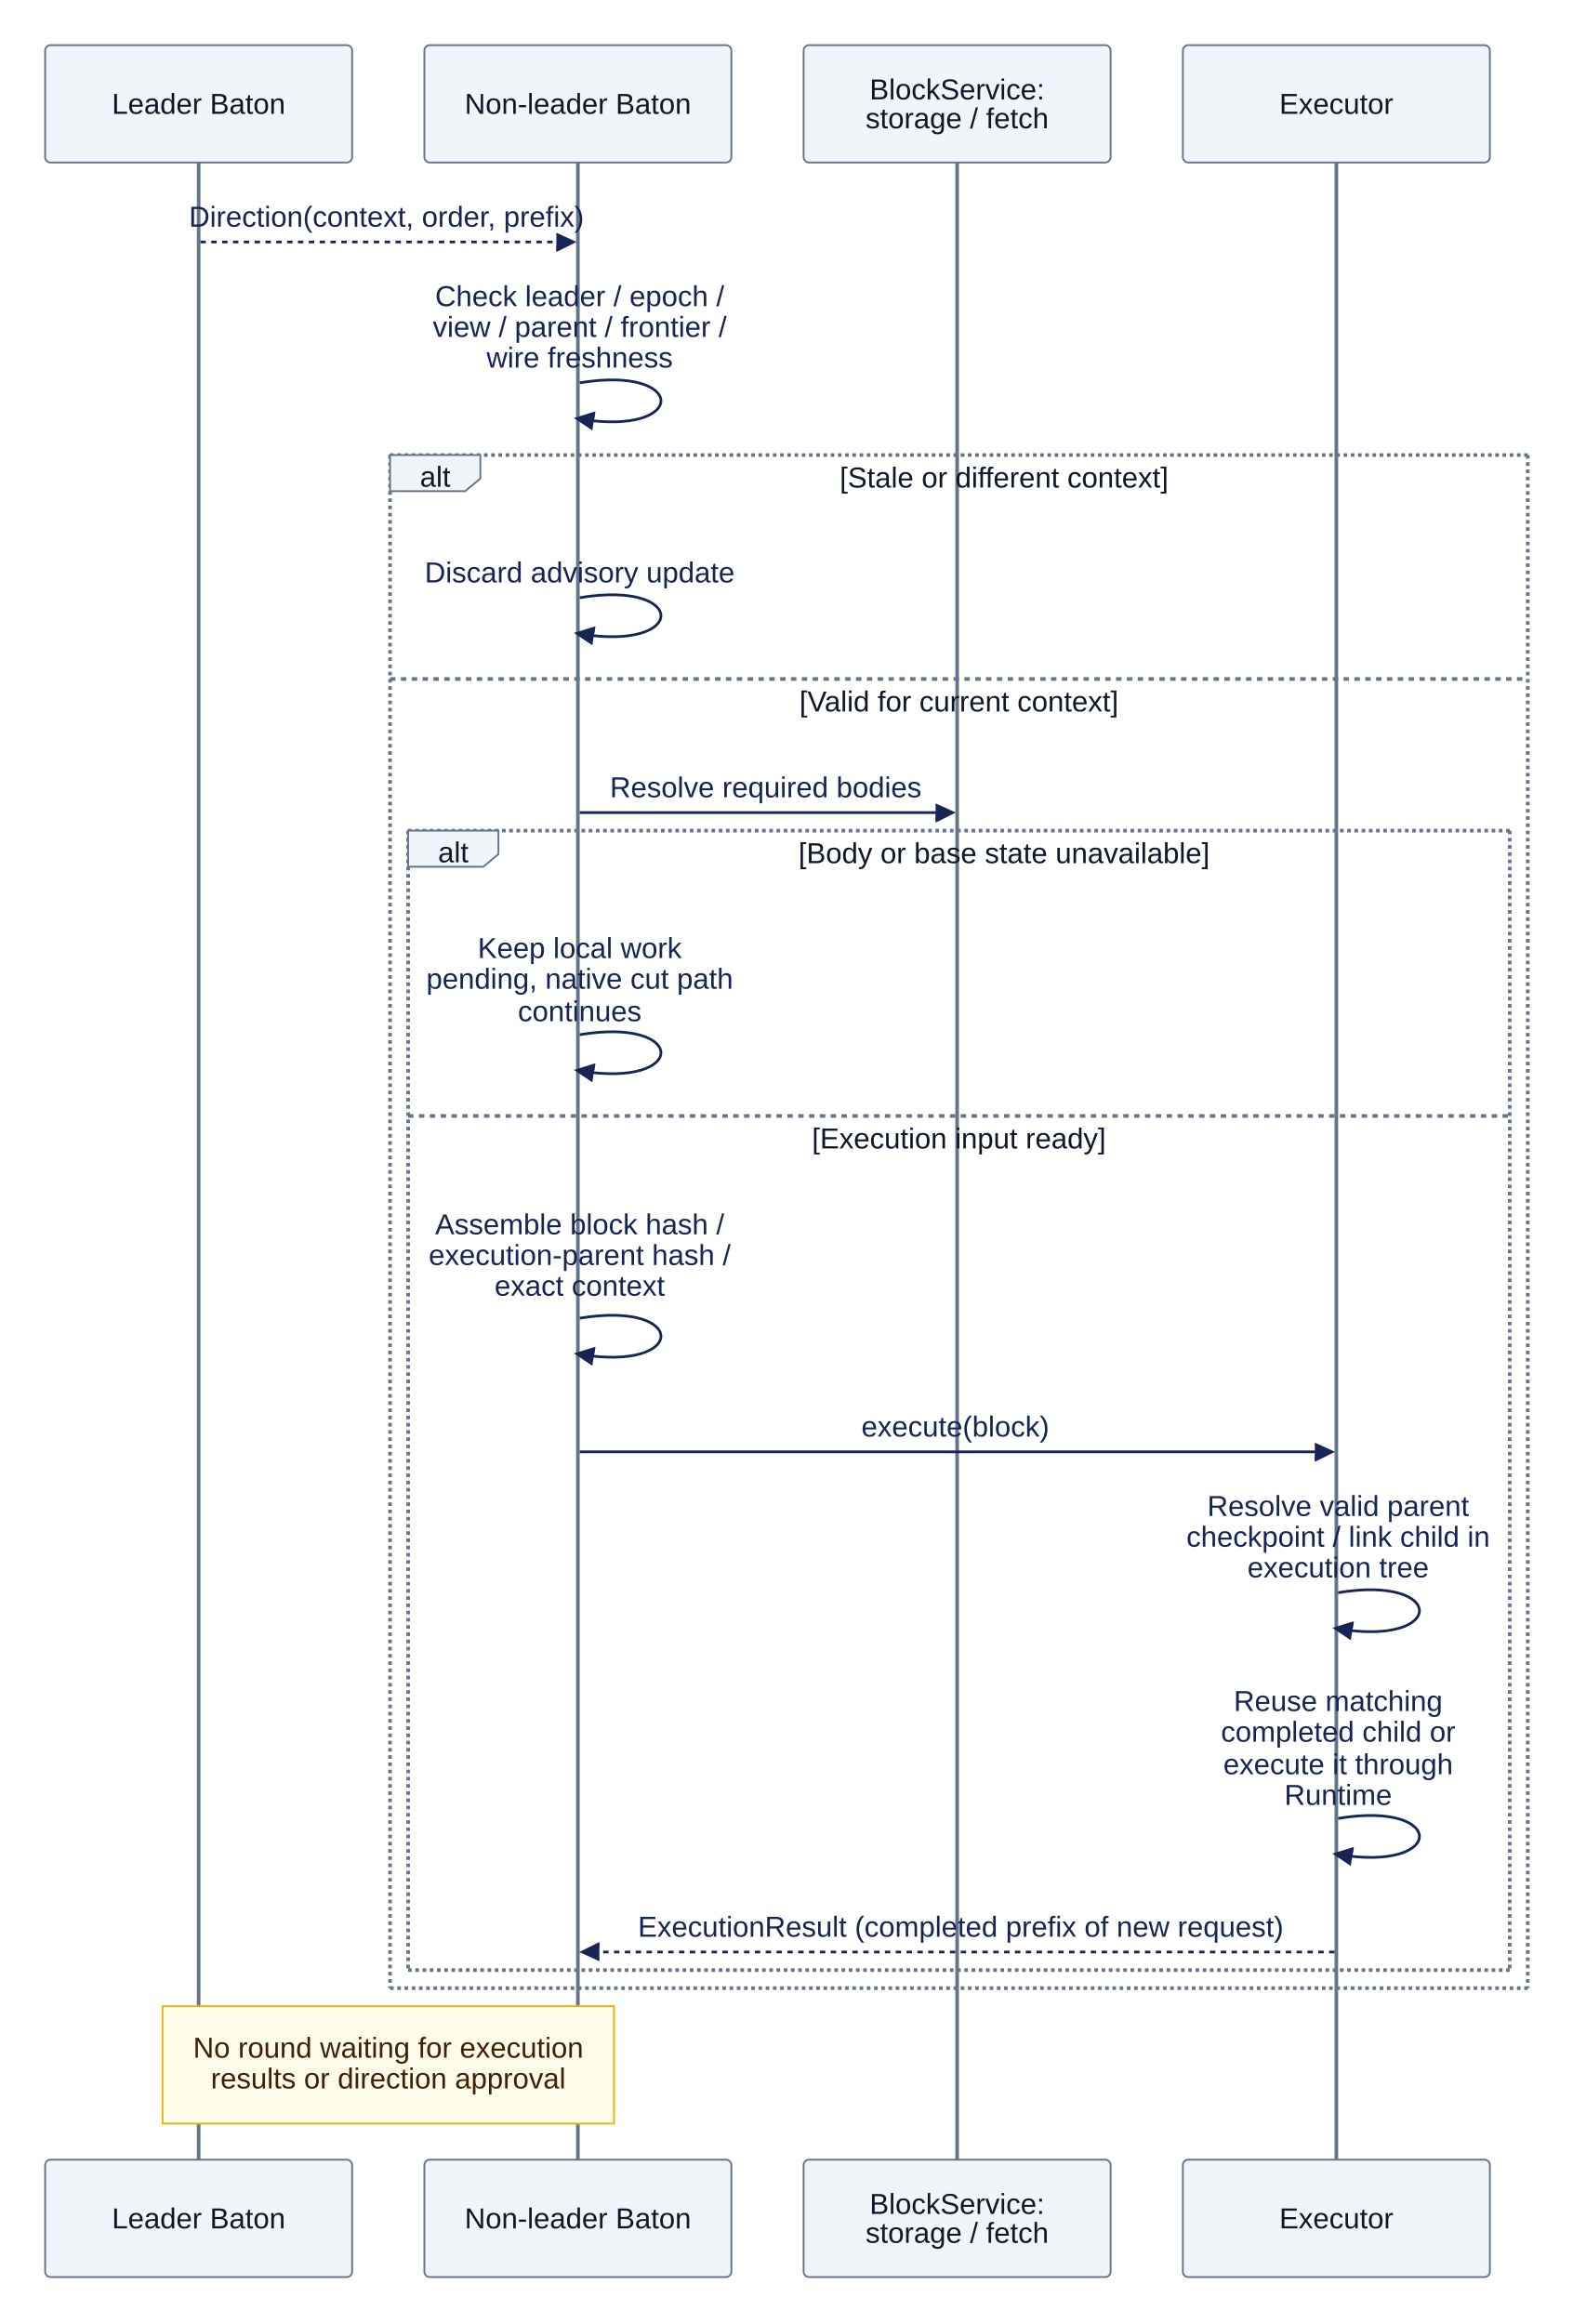
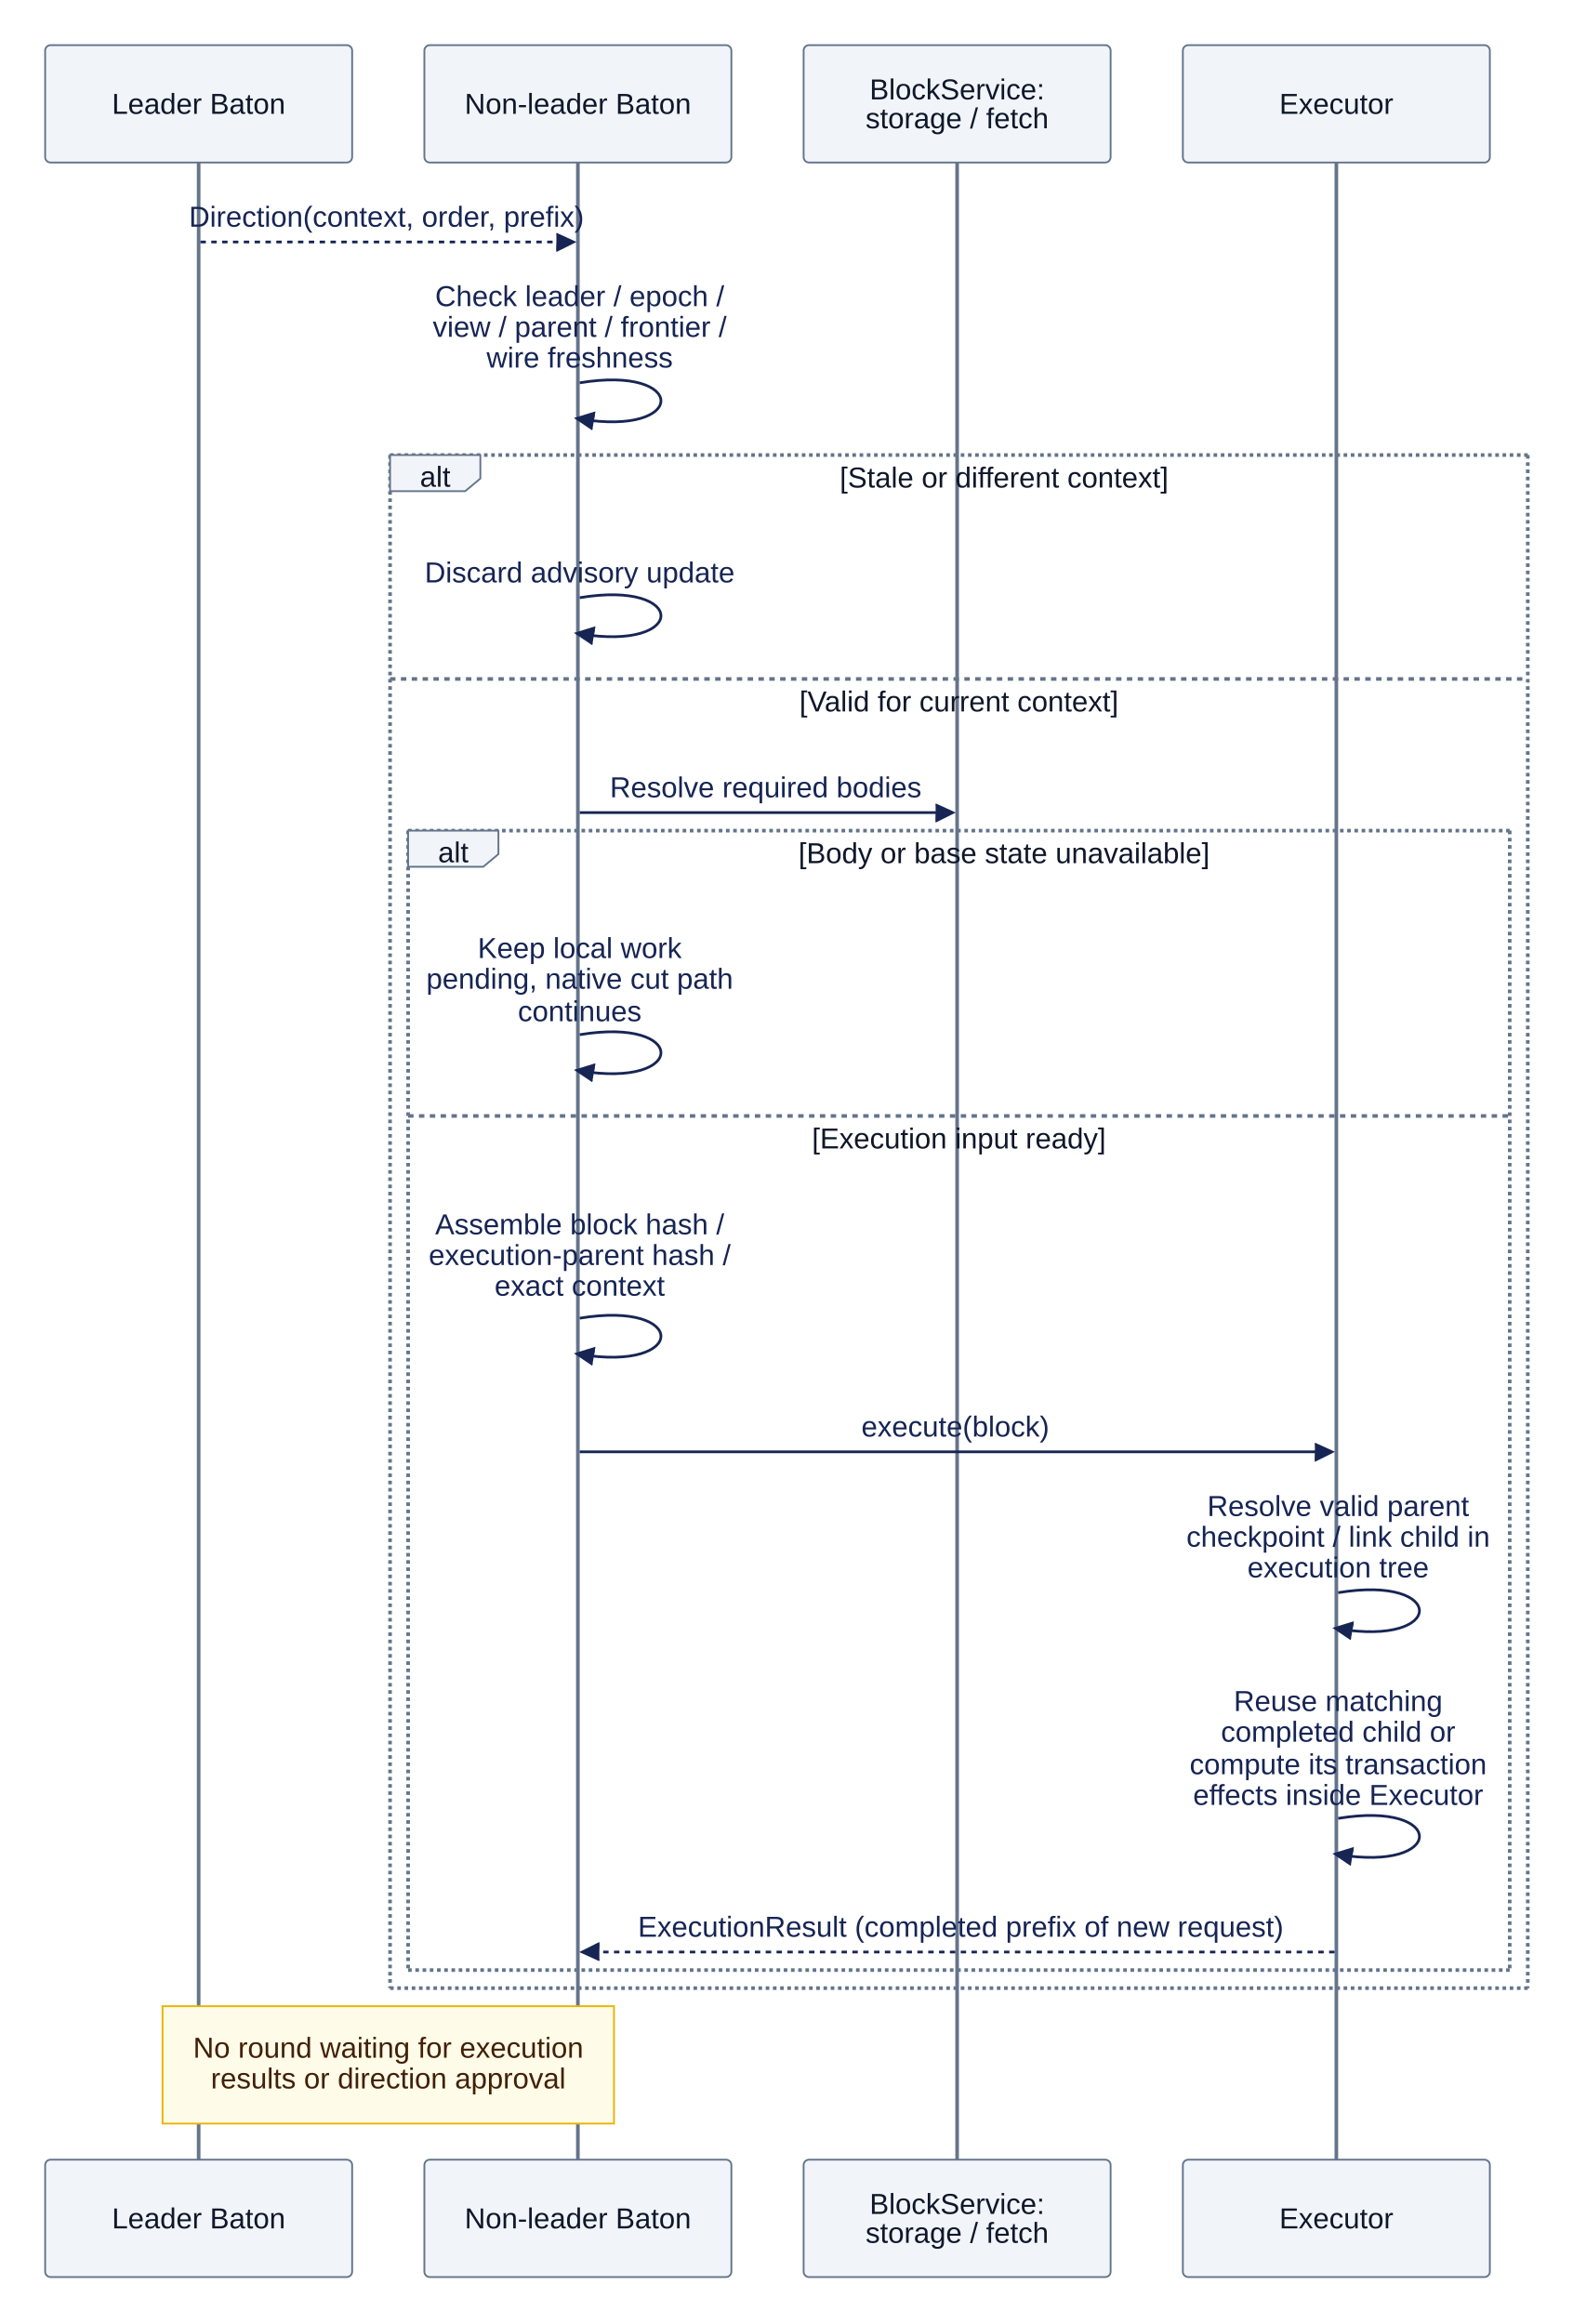
<svg xmlns="http://www.w3.org/2000/svg" id="diagram-07" width="871" height="1287" viewBox="-25 -25 871 1287" role="graphics-document document" aria-roledescription="sequence">
  <g>
    <rect x="630" y="1171" fill="#eaeaea" stroke="#666" width="170" height="65" name="E" rx="3" ry="3" class="actor actor-bottom" />
    <text x="715" y="1203.5" dominant-baseline="central" alignment-baseline="central" class="actor actor-box" style="text-anchor: middle; font-size: 16px; font-weight: 400; font-family: Arial, &quot;Apple SD Gothic Neo&quot;, sans-serif;">
      <tspan x="715" dy="0">Executor</tspan>
    </text>
  </g>
  <g>
    <rect x="420" y="1171" fill="#eaeaea" stroke="#666" width="170" height="65" name="S" rx="3" ry="3" class="actor actor-bottom" />
    <text x="505" y="1203.5" dominant-baseline="central" alignment-baseline="central" class="actor actor-box" style="text-anchor: middle; font-size: 16px; font-weight: 400; font-family: Arial, &quot;Apple SD Gothic Neo&quot;, sans-serif;">
      <tspan x="505" dy="-8">BlockService:</tspan>
    </text>
    <text x="505" y="1203.5" dominant-baseline="central" alignment-baseline="central" class="actor actor-box" style="text-anchor: middle; font-size: 16px; font-weight: 400; font-family: Arial, &quot;Apple SD Gothic Neo&quot;, sans-serif;">
      <tspan x="505" dy="8">storage / fetch</tspan>
    </text>
  </g>
  <g>
    <rect x="210" y="1171" fill="#eaeaea" stroke="#666" width="170" height="65" name="B" rx="3" ry="3" class="actor actor-bottom" />
    <text x="295" y="1203.5" dominant-baseline="central" alignment-baseline="central" class="actor actor-box" style="text-anchor: middle; font-size: 16px; font-weight: 400; font-family: Arial, &quot;Apple SD Gothic Neo&quot;, sans-serif;">
      <tspan x="295" dy="0">Non-leader Baton</tspan>
    </text>
  </g>
  <g>
    <rect x="0" y="1171" fill="#eaeaea" stroke="#666" width="170" height="65" name="L" rx="3" ry="3" class="actor actor-bottom" />
    <text x="85" y="1203.5" dominant-baseline="central" alignment-baseline="central" class="actor actor-box" style="text-anchor: middle; font-size: 16px; font-weight: 400; font-family: Arial, &quot;Apple SD Gothic Neo&quot;, sans-serif;">
      <tspan x="85" dy="0">Leader Baton</tspan>
    </text>
  </g>
  <g>
-     <line id="actor31" x1="715" y1="65" x2="715" y2="1171" class="actor-line 200" stroke-width="0.5px" stroke="#999" name="E" />
-     <g id="root-31">
+     <line id="actor30" x1="715" y1="65" x2="715" y2="1171" class="actor-line 200" stroke-width="0.5px" stroke="#999" name="E" />
+     <g id="root-30">
      <rect x="630" y="0" fill="#eaeaea" stroke="#666" width="170" height="65" name="E" rx="3" ry="3" class="actor actor-top" />
      <text x="715" y="32.5" dominant-baseline="central" alignment-baseline="central" class="actor actor-box" style="text-anchor: middle; font-size: 16px; font-weight: 400; font-family: Arial, &quot;Apple SD Gothic Neo&quot;, sans-serif;">
        <tspan x="715" dy="0">Executor</tspan>
      </text>
    </g>
  </g>
  <g>
-     <line id="actor30" x1="505" y1="65" x2="505" y2="1171" class="actor-line 200" stroke-width="0.5px" stroke="#999" name="S" />
-     <g id="root-30">
+     <line id="actor29" x1="505" y1="65" x2="505" y2="1171" class="actor-line 200" stroke-width="0.5px" stroke="#999" name="S" />
+     <g id="root-29">
      <rect x="420" y="0" fill="#eaeaea" stroke="#666" width="170" height="65" name="S" rx="3" ry="3" class="actor actor-top" />
      <text x="505" y="32.5" dominant-baseline="central" alignment-baseline="central" class="actor actor-box" style="text-anchor: middle; font-size: 16px; font-weight: 400; font-family: Arial, &quot;Apple SD Gothic Neo&quot;, sans-serif;">
        <tspan x="505" dy="-8">BlockService:</tspan>
      </text>
      <text x="505" y="32.5" dominant-baseline="central" alignment-baseline="central" class="actor actor-box" style="text-anchor: middle; font-size: 16px; font-weight: 400; font-family: Arial, &quot;Apple SD Gothic Neo&quot;, sans-serif;">
        <tspan x="505" dy="8">storage / fetch</tspan>
      </text>
    </g>
  </g>
  <g>
-     <line id="actor29" x1="295" y1="65" x2="295" y2="1171" class="actor-line 200" stroke-width="0.5px" stroke="#999" name="B" />
-     <g id="root-29">
+     <line id="actor28" x1="295" y1="65" x2="295" y2="1171" class="actor-line 200" stroke-width="0.5px" stroke="#999" name="B" />
+     <g id="root-28">
      <rect x="210" y="0" fill="#eaeaea" stroke="#666" width="170" height="65" name="B" rx="3" ry="3" class="actor actor-top" />
      <text x="295" y="32.5" dominant-baseline="central" alignment-baseline="central" class="actor actor-box" style="text-anchor: middle; font-size: 16px; font-weight: 400; font-family: Arial, &quot;Apple SD Gothic Neo&quot;, sans-serif;">
        <tspan x="295" dy="0">Non-leader Baton</tspan>
      </text>
    </g>
  </g>
  <g>
-     <line id="actor28" x1="85" y1="65" x2="85" y2="1171" class="actor-line 200" stroke-width="0.5px" stroke="#999" name="L" />
-     <g id="root-28">
+     <line id="actor27" x1="85" y1="65" x2="85" y2="1171" class="actor-line 200" stroke-width="0.5px" stroke="#999" name="L" />
+     <g id="root-27">
      <rect x="0" y="0" fill="#eaeaea" stroke="#666" width="170" height="65" name="L" rx="3" ry="3" class="actor actor-top" />
      <text x="85" y="32.5" dominant-baseline="central" alignment-baseline="central" class="actor actor-box" style="text-anchor: middle; font-size: 16px; font-weight: 400; font-family: Arial, &quot;Apple SD Gothic Neo&quot;, sans-serif;">
        <tspan x="85" dy="0">Leader Baton</tspan>
      </text>
    </g>
  </g>
  <style>#diagram-07{font-family:Arial,Apple SD Gothic Neo,sans-serif;font-size:16px;fill:#172554;}@keyframes edge-animation-frame{from{stroke-dashoffset:0;}}@keyframes dash{to{stroke-dashoffset:0;}}#diagram-07 .edge-animation-slow{stroke-dasharray:9,5!important;stroke-dashoffset:900;animation:dash 50s linear infinite;stroke-linecap:round;}#diagram-07 .edge-animation-fast{stroke-dasharray:9,5!important;stroke-dashoffset:900;animation:dash 20s linear infinite;stroke-linecap:round;}#diagram-07 .error-icon{fill:hsl(45.882, 100%, 100%);}#diagram-07 .error-text{fill:#000000;stroke:#000000;}#diagram-07 .edge-thickness-normal{stroke-width:1px;}#diagram-07 .edge-thickness-thick{stroke-width:3.5px;}#diagram-07 .edge-pattern-solid{stroke-dasharray:0;}#diagram-07 .edge-thickness-invisible{stroke-width:0;fill:none;}#diagram-07 .edge-pattern-dashed{stroke-dasharray:3;}#diagram-07 .edge-pattern-dotted{stroke-dasharray:2;}#diagram-07 .marker{fill:#475569;stroke:#475569;}#diagram-07 .marker.cross{stroke:#475569;}#diagram-07 svg{font-family:Arial,Apple SD Gothic Neo,sans-serif;font-size:16px;}#diagram-07 p{margin:0;}#diagram-07 .actor{stroke:#64748b;fill:#f1f5f9;}#diagram-07 text.actor&gt;tspan{fill:#0f172a;stroke:none;}#diagram-07 .actor-line{stroke:#64748b;}#diagram-07 .innerArc{stroke-width:1.5;stroke-dasharray:none;}#diagram-07 .messageLine0{stroke-width:1.5;stroke-dasharray:none;stroke:#172554;}#diagram-07 .messageLine1{stroke-width:1.5;stroke-dasharray:2,2;stroke:#172554;}#diagram-07 #arrowhead path{fill:#172554;stroke:#172554;}#diagram-07 .sequenceNumber{fill:#b8aa96;}#diagram-07 #sequencenumber{fill:#172554;}#diagram-07 #crosshead path{fill:#172554;stroke:#172554;}#diagram-07 .messageText{fill:#172554;stroke:none;}#diagram-07 .labelBox{stroke:#64748b;fill:#f1f5f9;}#diagram-07 .labelText,#diagram-07 .labelText&gt;tspan{fill:#0f172a;stroke:none;}#diagram-07 .loopText,#diagram-07 .loopText&gt;tspan{fill:#0f172a;stroke:none;}#diagram-07 .loopLine{stroke-width:2px;stroke-dasharray:2,2;stroke:#64748b;fill:#64748b;}#diagram-07 .note{stroke:#eab308;fill:#fefce8;}#diagram-07 .noteText,#diagram-07 .noteText&gt;tspan{fill:#422006;stroke:none;}#diagram-07 .activation0{fill:hsl(105.882, 100%, 96.667%);stroke:hsl(105.882, 100%, 86.667%);}#diagram-07 .activation1{fill:hsl(105.882, 100%, 96.667%);stroke:hsl(105.882, 100%, 86.667%);}#diagram-07 .activation2{fill:hsl(105.882, 100%, 96.667%);stroke:hsl(105.882, 100%, 86.667%);}#diagram-07 .actorPopupMenu{position:absolute;}#diagram-07 .actorPopupMenuPanel{position:absolute;fill:#f1f5f9;box-shadow:0px 8px 16px 0px rgba(0,0,0,0.2);filter:drop-shadow(3px 5px 2px rgb(0 0 0 / 0.4));}#diagram-07 .actor-man line{stroke:#64748b;fill:#f1f5f9;}#diagram-07 .actor-man circle,#diagram-07 line{stroke:#64748b;fill:#f1f5f9;stroke-width:2px;}#diagram-07 :root{--mermaid-font-family:Arial,Apple SD Gothic Neo,sans-serif;}</style>
  <g />
  <defs>
    <symbol id="computer" width="24" height="24">
      <path transform="scale(.5)" d="M2 2v13h20v-13h-20zm18 11h-16v-9h16v9zm-10.228 6l.466-1h3.524l.467 1h-4.457zm14.228 3h-24l2-6h2.104l-1.33 4h18.45l-1.297-4h2.073l2 6zm-5-10h-14v-7h14v7z" />
    </symbol>
  </defs>
  <defs>
    <symbol id="database" fill-rule="evenodd" clip-rule="evenodd">
      <path transform="scale(.5)" d="M12.258.001l.256.004.255.005.253.008.251.01.249.012.247.015.246.016.242.019.241.02.239.023.236.024.233.027.231.028.229.031.225.032.223.034.22.036.217.038.214.04.211.041.208.043.205.045.201.046.198.048.194.05.191.051.187.053.183.054.18.056.175.057.172.059.168.06.163.061.16.063.155.064.15.066.074.033.073.033.071.034.07.034.069.035.068.035.067.035.066.035.064.036.064.036.062.036.06.036.06.037.058.037.058.037.055.038.055.038.053.038.052.038.051.039.05.039.048.039.047.039.045.04.044.04.043.04.041.04.04.041.039.041.037.041.036.041.034.041.033.042.032.042.03.042.029.042.027.042.026.043.024.043.023.043.021.043.02.043.018.044.017.043.015.044.013.044.012.044.011.045.009.044.007.045.006.045.004.045.002.045.001.045v17l-.001.045-.002.045-.004.045-.006.045-.007.045-.009.044-.011.045-.012.044-.013.044-.015.044-.017.043-.018.044-.02.043-.021.043-.023.043-.024.043-.026.043-.027.042-.029.042-.03.042-.032.042-.033.042-.034.041-.036.041-.037.041-.039.041-.04.041-.041.04-.043.04-.044.04-.045.04-.047.039-.048.039-.05.039-.051.039-.052.038-.053.038-.055.038-.055.038-.058.037-.058.037-.06.037-.06.036-.062.036-.064.036-.064.036-.066.035-.067.035-.068.035-.069.035-.07.034-.071.034-.073.033-.074.033-.15.066-.155.064-.16.063-.163.061-.168.06-.172.059-.175.057-.18.056-.183.054-.187.053-.191.051-.194.05-.198.048-.201.046-.205.045-.208.043-.211.041-.214.04-.217.038-.22.036-.223.034-.225.032-.229.031-.231.028-.233.027-.236.024-.239.023-.241.02-.242.019-.246.016-.247.015-.249.012-.251.01-.253.008-.255.005-.256.004-.258.001-.258-.001-.256-.004-.255-.005-.253-.008-.251-.01-.249-.012-.247-.015-.245-.016-.243-.019-.241-.02-.238-.023-.236-.024-.234-.027-.231-.028-.228-.031-.226-.032-.223-.034-.22-.036-.217-.038-.214-.04-.211-.041-.208-.043-.204-.045-.201-.046-.198-.048-.195-.05-.19-.051-.187-.053-.184-.054-.179-.056-.176-.057-.172-.059-.167-.06-.164-.061-.159-.063-.155-.064-.151-.066-.074-.033-.072-.033-.072-.034-.07-.034-.069-.035-.068-.035-.067-.035-.066-.035-.064-.036-.063-.036-.062-.036-.061-.036-.06-.037-.058-.037-.057-.037-.056-.038-.055-.038-.053-.038-.052-.038-.051-.039-.049-.039-.049-.039-.046-.039-.046-.04-.044-.04-.043-.04-.041-.04-.04-.041-.039-.041-.037-.041-.036-.041-.034-.041-.033-.042-.032-.042-.03-.042-.029-.042-.027-.042-.026-.043-.024-.043-.023-.043-.021-.043-.02-.043-.018-.044-.017-.043-.015-.044-.013-.044-.012-.044-.011-.045-.009-.044-.007-.045-.006-.045-.004-.045-.002-.045-.001-.045v-17l.001-.045.002-.045.004-.045.006-.045.007-.045.009-.044.011-.045.012-.044.013-.044.015-.044.017-.043.018-.044.02-.043.021-.043.023-.043.024-.043.026-.043.027-.042.029-.042.03-.042.032-.042.033-.042.034-.041.036-.041.037-.041.039-.041.04-.041.041-.04.043-.04.044-.04.046-.04.046-.039.049-.039.049-.039.051-.039.052-.038.053-.038.055-.038.056-.038.057-.037.058-.037.06-.037.061-.036.062-.036.063-.036.064-.036.066-.035.067-.035.068-.035.069-.035.07-.034.072-.034.072-.033.074-.033.151-.066.155-.064.159-.063.164-.061.167-.06.172-.059.176-.057.179-.056.184-.054.187-.053.19-.051.195-.05.198-.048.201-.046.204-.045.208-.043.211-.041.214-.04.217-.038.22-.036.223-.034.226-.032.228-.031.231-.028.234-.027.236-.024.238-.023.241-.02.243-.019.245-.016.247-.015.249-.012.251-.01.253-.008.255-.005.256-.004.258-.001.258.001zm-9.258 20.499v.01l.001.021.003.021.004.022.005.021.006.022.007.022.009.023.01.022.011.023.012.023.013.023.015.023.016.024.017.023.018.024.019.024.021.024.022.025.023.024.024.025.052.049.056.05.061.051.066.051.07.051.075.051.079.052.084.052.088.052.092.052.097.052.102.051.105.052.11.052.114.051.119.051.123.051.127.05.131.05.135.05.139.048.144.049.147.047.152.047.155.047.16.045.163.045.167.043.171.043.176.041.178.041.183.039.187.039.19.037.194.035.197.035.202.033.204.031.209.03.212.029.216.027.219.025.222.024.226.021.23.02.233.018.236.016.24.015.243.012.246.01.249.008.253.005.256.004.259.001.26-.001.257-.004.254-.005.25-.008.247-.011.244-.012.241-.014.237-.016.233-.018.231-.021.226-.021.224-.024.22-.026.216-.027.212-.028.21-.031.205-.031.202-.034.198-.034.194-.036.191-.037.187-.039.183-.04.179-.04.175-.042.172-.043.168-.044.163-.045.16-.046.155-.046.152-.047.148-.048.143-.049.139-.049.136-.05.131-.05.126-.05.123-.051.118-.052.114-.051.11-.052.106-.052.101-.052.096-.052.092-.052.088-.053.083-.051.079-.052.074-.052.07-.051.065-.051.06-.051.056-.05.051-.05.023-.024.023-.025.021-.024.02-.024.019-.024.018-.024.017-.024.015-.023.014-.024.013-.023.012-.023.01-.023.01-.022.008-.022.006-.022.006-.022.004-.022.004-.021.001-.021.001-.021v-4.127l-.077.055-.08.053-.083.054-.085.053-.087.052-.09.052-.093.051-.095.05-.097.05-.1.049-.102.049-.105.048-.106.047-.109.047-.111.046-.114.045-.115.045-.118.044-.12.043-.122.042-.124.042-.126.041-.128.04-.13.04-.132.038-.134.038-.135.037-.138.037-.139.035-.142.035-.143.034-.144.033-.147.032-.148.031-.15.03-.151.03-.153.029-.154.027-.156.027-.158.026-.159.025-.161.024-.162.023-.163.022-.165.021-.166.02-.167.019-.169.018-.169.017-.171.016-.173.015-.173.014-.175.013-.175.012-.177.011-.178.01-.179.008-.179.008-.181.006-.182.005-.182.004-.184.003-.184.002h-.37l-.184-.002-.184-.003-.182-.004-.182-.005-.181-.006-.179-.008-.179-.008-.178-.01-.176-.011-.176-.012-.175-.013-.173-.014-.172-.015-.171-.016-.17-.017-.169-.018-.167-.019-.166-.02-.165-.021-.163-.022-.162-.023-.161-.024-.159-.025-.157-.026-.156-.027-.155-.027-.153-.029-.151-.03-.15-.03-.148-.031-.146-.032-.145-.033-.143-.034-.141-.035-.14-.035-.137-.037-.136-.037-.134-.038-.132-.038-.13-.04-.128-.04-.126-.041-.124-.042-.122-.042-.12-.044-.117-.043-.116-.045-.113-.045-.112-.046-.109-.047-.106-.047-.105-.048-.102-.049-.1-.049-.097-.05-.095-.05-.093-.052-.09-.051-.087-.052-.085-.053-.083-.054-.08-.054-.077-.054v4.127zm0-5.654v.011l.001.021.003.021.004.021.005.022.006.022.007.022.009.022.01.022.011.023.012.023.013.023.015.024.016.023.017.024.018.024.019.024.021.024.022.024.023.025.024.024.052.05.056.05.061.05.066.051.07.051.075.052.079.051.084.052.088.052.092.052.097.052.102.052.105.052.11.051.114.051.119.052.123.05.127.051.131.05.135.049.139.049.144.048.147.048.152.047.155.046.16.045.163.045.167.044.171.042.176.042.178.04.183.04.187.038.19.037.194.036.197.034.202.033.204.032.209.03.212.028.216.027.219.025.222.024.226.022.23.02.233.018.236.016.24.014.243.012.246.01.249.008.253.006.256.003.259.001.26-.001.257-.003.254-.006.25-.008.247-.01.244-.012.241-.015.237-.016.233-.018.231-.02.226-.022.224-.024.22-.025.216-.027.212-.029.21-.03.205-.032.202-.033.198-.035.194-.036.191-.037.187-.039.183-.039.179-.041.175-.042.172-.043.168-.044.163-.045.16-.045.155-.047.152-.047.148-.048.143-.048.139-.05.136-.049.131-.05.126-.051.123-.051.118-.051.114-.052.11-.052.106-.052.101-.052.096-.052.092-.052.088-.052.083-.052.079-.052.074-.051.07-.052.065-.051.06-.05.056-.051.051-.049.023-.025.023-.024.021-.025.02-.024.019-.024.018-.024.017-.024.015-.023.014-.023.013-.024.012-.022.01-.023.01-.023.008-.022.006-.022.006-.022.004-.021.004-.022.001-.021.001-.021v-4.139l-.077.054-.08.054-.083.054-.085.052-.087.053-.09.051-.093.051-.095.051-.097.05-.1.049-.102.049-.105.048-.106.047-.109.047-.111.046-.114.045-.115.044-.118.044-.12.044-.122.042-.124.042-.126.041-.128.04-.13.039-.132.039-.134.038-.135.037-.138.036-.139.036-.142.035-.143.033-.144.033-.147.033-.148.031-.15.03-.151.03-.153.028-.154.028-.156.027-.158.026-.159.025-.161.024-.162.023-.163.022-.165.021-.166.02-.167.019-.169.018-.169.017-.171.016-.173.015-.173.014-.175.013-.175.012-.177.011-.178.009-.179.009-.179.007-.181.007-.182.005-.182.004-.184.003-.184.002h-.37l-.184-.002-.184-.003-.182-.004-.182-.005-.181-.007-.179-.007-.179-.009-.178-.009-.176-.011-.176-.012-.175-.013-.173-.014-.172-.015-.171-.016-.17-.017-.169-.018-.167-.019-.166-.02-.165-.021-.163-.022-.162-.023-.161-.024-.159-.025-.157-.026-.156-.027-.155-.028-.153-.028-.151-.03-.15-.03-.148-.031-.146-.033-.145-.033-.143-.033-.141-.035-.14-.036-.137-.036-.136-.037-.134-.038-.132-.039-.13-.039-.128-.04-.126-.041-.124-.042-.122-.043-.12-.043-.117-.044-.116-.044-.113-.046-.112-.046-.109-.046-.106-.047-.105-.048-.102-.049-.1-.049-.097-.05-.095-.051-.093-.051-.09-.051-.087-.053-.085-.052-.083-.054-.08-.054-.077-.054v4.139zm0-5.666v.011l.001.02.003.022.004.021.005.022.006.021.007.022.009.023.01.022.011.023.012.023.013.023.015.023.016.024.017.024.018.023.019.024.021.025.022.024.023.024.024.025.052.05.056.05.061.05.066.051.07.051.075.052.079.051.084.052.088.052.092.052.097.052.102.052.105.051.11.052.114.051.119.051.123.051.127.05.131.05.135.05.139.049.144.048.147.048.152.047.155.046.16.045.163.045.167.043.171.043.176.042.178.04.183.04.187.038.19.037.194.036.197.034.202.033.204.032.209.03.212.028.216.027.219.025.222.024.226.021.23.02.233.018.236.017.24.014.243.012.246.01.249.008.253.006.256.003.259.001.26-.001.257-.003.254-.006.25-.008.247-.01.244-.013.241-.014.237-.016.233-.018.231-.02.226-.022.224-.024.22-.025.216-.027.212-.029.21-.03.205-.032.202-.033.198-.035.194-.036.191-.037.187-.039.183-.039.179-.041.175-.042.172-.043.168-.044.163-.045.16-.045.155-.047.152-.047.148-.048.143-.049.139-.049.136-.049.131-.051.126-.05.123-.051.118-.052.114-.051.11-.052.106-.052.101-.052.096-.052.092-.052.088-.052.083-.052.079-.052.074-.052.07-.051.065-.051.06-.051.056-.05.051-.049.023-.025.023-.025.021-.024.02-.024.019-.024.018-.024.017-.024.015-.023.014-.024.013-.023.012-.023.01-.022.01-.023.008-.022.006-.022.006-.022.004-.022.004-.021.001-.021.001-.021v-4.153l-.077.054-.08.054-.083.053-.085.053-.087.053-.09.051-.093.051-.095.051-.097.05-.1.049-.102.048-.105.048-.106.048-.109.046-.111.046-.114.046-.115.044-.118.044-.12.043-.122.043-.124.042-.126.041-.128.04-.13.039-.132.039-.134.038-.135.037-.138.036-.139.036-.142.034-.143.034-.144.033-.147.032-.148.032-.15.03-.151.03-.153.028-.154.028-.156.027-.158.026-.159.024-.161.024-.162.023-.163.023-.165.021-.166.02-.167.019-.169.018-.169.017-.171.016-.173.015-.173.014-.175.013-.175.012-.177.01-.178.01-.179.009-.179.007-.181.006-.182.006-.182.004-.184.003-.184.001-.185.001-.185-.001-.184-.001-.184-.003-.182-.004-.182-.006-.181-.006-.179-.007-.179-.009-.178-.01-.176-.01-.176-.012-.175-.013-.173-.014-.172-.015-.171-.016-.17-.017-.169-.018-.167-.019-.166-.02-.165-.021-.163-.023-.162-.023-.161-.024-.159-.024-.157-.026-.156-.027-.155-.028-.153-.028-.151-.03-.15-.03-.148-.032-.146-.032-.145-.033-.143-.034-.141-.034-.14-.036-.137-.036-.136-.037-.134-.038-.132-.039-.13-.039-.128-.041-.126-.041-.124-.041-.122-.043-.12-.043-.117-.044-.116-.044-.113-.046-.112-.046-.109-.046-.106-.048-.105-.048-.102-.048-.1-.05-.097-.049-.095-.051-.093-.051-.09-.052-.087-.052-.085-.053-.083-.053-.08-.054-.077-.054v4.153zm8.74-8.179l-.257.004-.254.005-.25.008-.247.011-.244.012-.241.014-.237.016-.233.018-.231.021-.226.022-.224.023-.22.026-.216.027-.212.028-.21.031-.205.032-.202.033-.198.034-.194.036-.191.038-.187.038-.183.04-.179.041-.175.042-.172.043-.168.043-.163.045-.16.046-.155.046-.152.048-.148.048-.143.048-.139.049-.136.05-.131.05-.126.051-.123.051-.118.051-.114.052-.11.052-.106.052-.101.052-.096.052-.092.052-.088.052-.083.052-.079.052-.074.051-.07.052-.065.051-.06.05-.056.05-.051.05-.023.025-.023.024-.021.024-.02.025-.019.024-.018.024-.017.023-.015.024-.014.023-.013.023-.012.023-.01.023-.01.022-.008.022-.006.023-.006.021-.004.022-.004.021-.001.021-.001.021.001.021.001.021.004.021.004.022.006.021.006.023.008.022.01.022.01.023.012.023.013.023.014.023.015.024.017.023.018.024.019.024.02.025.021.024.023.024.023.025.051.05.056.05.06.05.065.051.07.052.074.051.079.052.083.052.088.052.092.052.096.052.101.052.106.052.11.052.114.052.118.051.123.051.126.051.131.05.136.05.139.049.143.048.148.048.152.048.155.046.16.046.163.045.168.043.172.043.175.042.179.041.183.04.187.038.191.038.194.036.198.034.202.033.205.032.21.031.212.028.216.027.22.026.224.023.226.022.231.021.233.018.237.016.241.014.244.012.247.011.25.008.254.005.257.004.26.001.26-.001.257-.004.254-.005.25-.008.247-.011.244-.012.241-.014.237-.016.233-.018.231-.021.226-.022.224-.023.22-.026.216-.027.212-.028.21-.031.205-.032.202-.033.198-.034.194-.036.191-.038.187-.038.183-.04.179-.041.175-.042.172-.043.168-.043.163-.045.16-.046.155-.046.152-.048.148-.048.143-.048.139-.049.136-.05.131-.05.126-.051.123-.051.118-.051.114-.052.11-.052.106-.052.101-.052.096-.052.092-.052.088-.052.083-.052.079-.052.074-.051.07-.052.065-.051.06-.05.056-.05.051-.05.023-.025.023-.024.021-.024.02-.025.019-.024.018-.024.017-.023.015-.024.014-.023.013-.023.012-.023.01-.023.01-.022.008-.022.006-.023.006-.021.004-.022.004-.021.001-.021.001-.021-.001-.021-.001-.021-.004-.021-.004-.022-.006-.021-.006-.023-.008-.022-.01-.022-.01-.023-.012-.023-.013-.023-.014-.023-.015-.024-.017-.023-.018-.024-.019-.024-.02-.025-.021-.024-.023-.024-.023-.025-.051-.05-.056-.05-.06-.05-.065-.051-.07-.052-.074-.051-.079-.052-.083-.052-.088-.052-.092-.052-.096-.052-.101-.052-.106-.052-.11-.052-.114-.052-.118-.051-.123-.051-.126-.051-.131-.05-.136-.05-.139-.049-.143-.048-.148-.048-.152-.048-.155-.046-.16-.046-.163-.045-.168-.043-.172-.043-.175-.042-.179-.041-.183-.04-.187-.038-.191-.038-.194-.036-.198-.034-.202-.033-.205-.032-.21-.031-.212-.028-.216-.027-.22-.026-.224-.023-.226-.022-.231-.021-.233-.018-.237-.016-.241-.014-.244-.012-.247-.011-.25-.008-.254-.005-.257-.004-.26-.001-.26.001z" />
    </symbol>
  </defs>
  <defs>
    <symbol id="clock" width="24" height="24">
      <path transform="scale(.5)" d="M12 2c5.514 0 10 4.486 10 10s-4.486 10-10 10-10-4.486-10-10 4.486-10 10-10zm0-2c-6.627 0-12 5.373-12 12s5.373 12 12 12 12-5.373 12-12-5.373-12-12-12zm5.848 12.459c.202.038.202.333.001.372-1.907.361-6.045 1.111-6.547 1.111-.719 0-1.301-.582-1.301-1.301 0-.512.77-5.447 1.125-7.445.034-.192.312-.181.343.014l.985 6.238 5.394 1.011z" />
    </symbol>
  </defs>
  <defs>
    <marker id="arrowhead" refX="7.9" refY="5" markerUnits="userSpaceOnUse" markerWidth="12" markerHeight="12" orient="auto-start-reverse">
      <path d="M -1 0 L 10 5 L 0 10 z" />
    </marker>
  </defs>
  <defs>
    <marker id="crosshead" markerWidth="15" markerHeight="8" orient="auto" refX="4" refY="4.5">
      <path fill="none" stroke="#000000" stroke-width="1pt" d="M 1,2 L 6,7 M 6,2 L 1,7" style="stroke-dasharray: 0, 0;" />
    </marker>
  </defs>
  <defs>
    <marker id="filled-head" refX="15.5" refY="7" markerWidth="20" markerHeight="28" orient="auto">
      <path d="M 18,7 L9,13 L14,7 L9,1 Z" />
    </marker>
  </defs>
  <defs>
    <marker id="sequencenumber" refX="15" refY="15" markerWidth="60" markerHeight="40" orient="auto">
      <circle cx="15" cy="15" r="6" />
    </marker>
  </defs>
  <g>
    <line x1="201" y1="435" x2="811" y2="435" class="loopLine" />
    <line x1="811" y1="435" x2="811" y2="1066" class="loopLine" />
    <line x1="201" y1="1066" x2="811" y2="1066" class="loopLine" />
    <line x1="201" y1="435" x2="201" y2="1066" class="loopLine" />
    <line x1="201" y1="593" x2="811" y2="593" class="loopLine" style="stroke-dasharray: 3, 3;" />
    <polygon points="201,435 251,435 251,448 242.6,455 201,455" class="labelBox" />
    <text x="226" y="448" text-anchor="middle" dominant-baseline="middle" alignment-baseline="middle" class="labelText" style="font-family: Arial, &quot;Apple SD Gothic Neo&quot;, sans-serif; font-size: 16px; font-weight: 400;">alt</text>
    <text x="531" y="453" text-anchor="middle" class="loopText" style="font-family: Arial, &quot;Apple SD Gothic Neo&quot;, sans-serif; font-size: 16px; font-weight: 400;">
      <tspan x="531">[Body or base state unavailable]</tspan>
    </text>
    <text x="506" y="611" text-anchor="middle" class="loopText" style="font-family: Arial, &quot;Apple SD Gothic Neo&quot;, sans-serif; font-size: 16px; font-weight: 400;">[Execution input ready]</text>
  </g>
  <g>
    <line x1="191" y1="227" x2="821" y2="227" class="loopLine" />
    <line x1="821" y1="227" x2="821" y2="1076" class="loopLine" />
    <line x1="191" y1="1076" x2="821" y2="1076" class="loopLine" />
    <line x1="191" y1="227" x2="191" y2="1076" class="loopLine" />
    <line x1="191" y1="351" x2="821" y2="351" class="loopLine" style="stroke-dasharray: 3, 3;" />
    <polygon points="191,227 241,227 241,240 232.6,247 191,247" class="labelBox" />
    <text x="216" y="240" text-anchor="middle" dominant-baseline="middle" alignment-baseline="middle" class="labelText" style="font-family: Arial, &quot;Apple SD Gothic Neo&quot;, sans-serif; font-size: 16px; font-weight: 400;">alt</text>
    <text x="531" y="245" text-anchor="middle" class="loopText" style="font-family: Arial, &quot;Apple SD Gothic Neo&quot;, sans-serif; font-size: 16px; font-weight: 400;">
      <tspan x="531">[Stale or different context]</tspan>
    </text>
    <text x="506" y="369" text-anchor="middle" class="loopText" style="font-family: Arial, &quot;Apple SD Gothic Neo&quot;, sans-serif; font-size: 16px; font-weight: 400;">[Valid for current context]</text>
  </g>
  <g>
    <rect x="65" y="1086" fill="#EDF2AE" stroke="#666" width="250" height="65" class="note" />
    <text x="190" y="1094" text-anchor="middle" dominant-baseline="middle" alignment-baseline="middle" class="noteText" dy="1em" style="font-family: Arial, &quot;Apple SD Gothic Neo&quot;, sans-serif; font-size: 16px; font-weight: 400;">
      <tspan x="190">No round waiting for execution</tspan>
    </text>
    <text x="190" y="1111" text-anchor="middle" dominant-baseline="middle" alignment-baseline="middle" class="noteText" dy="1em" style="font-family: Arial, &quot;Apple SD Gothic Neo&quot;, sans-serif; font-size: 16px; font-weight: 400;">
      <tspan x="190">results or direction approval</tspan>
    </text>
  </g>
  <text x="189" y="80" text-anchor="middle" dominant-baseline="middle" alignment-baseline="middle" class="messageText" dy="1em" style="font-family: Arial, &quot;Apple SD Gothic Neo&quot;, sans-serif; font-size: 16px; font-weight: 400;">Direction(context, order, prefix)</text>
  <line x1="86" y1="109" x2="291" y2="109" class="messageLine1" stroke-width="2" stroke="none" marker-end="url(#arrowhead)" style="stroke-dasharray: 3, 3; fill: none;" />
  <text x="296" y="124" text-anchor="middle" dominant-baseline="middle" alignment-baseline="middle" class="messageText" dy="1em" style="font-family: Arial, &quot;Apple SD Gothic Neo&quot;, sans-serif; font-size: 16px; font-weight: 400;">Check leader / epoch /</text>
  <text x="296" y="141" text-anchor="middle" dominant-baseline="middle" alignment-baseline="middle" class="messageText" dy="1em" style="font-family: Arial, &quot;Apple SD Gothic Neo&quot;, sans-serif; font-size: 16px; font-weight: 400;">view / parent / frontier /</text>
  <text x="296" y="158" text-anchor="middle" dominant-baseline="middle" alignment-baseline="middle" class="messageText" dy="1em" style="font-family: Arial, &quot;Apple SD Gothic Neo&quot;, sans-serif; font-size: 16px; font-weight: 400;">wire freshness</text>
  <path d="M 296,187 C 356,177 356,217 296,207" class="messageLine0" stroke-width="2" stroke="none" marker-end="url(#arrowhead)" style="fill: none;" />
  <text x="296" y="277" text-anchor="middle" dominant-baseline="middle" alignment-baseline="middle" class="messageText" dy="1em" style="font-family: Arial, &quot;Apple SD Gothic Neo&quot;, sans-serif; font-size: 16px; font-weight: 400;">Discard advisory update</text>
  <path d="M 296,306 C 356,296 356,336 296,326" class="messageLine0" stroke-width="2" stroke="none" marker-end="url(#arrowhead)" style="fill: none;" />
  <text x="399" y="396" text-anchor="middle" dominant-baseline="middle" alignment-baseline="middle" class="messageText" dy="1em" style="font-family: Arial, &quot;Apple SD Gothic Neo&quot;, sans-serif; font-size: 16px; font-weight: 400;">Resolve required bodies</text>
  <line x1="296" y1="425" x2="501" y2="425" class="messageLine0" stroke-width="2" stroke="none" marker-end="url(#arrowhead)" style="fill: none;" />
  <text x="296" y="485" text-anchor="middle" dominant-baseline="middle" alignment-baseline="middle" class="messageText" dy="1em" style="font-family: Arial, &quot;Apple SD Gothic Neo&quot;, sans-serif; font-size: 16px; font-weight: 400;">Keep local work</text>
  <text x="296" y="502" text-anchor="middle" dominant-baseline="middle" alignment-baseline="middle" class="messageText" dy="1em" style="font-family: Arial, &quot;Apple SD Gothic Neo&quot;, sans-serif; font-size: 16px; font-weight: 400;">pending, native cut path</text>
  <text x="296" y="520" text-anchor="middle" dominant-baseline="middle" alignment-baseline="middle" class="messageText" dy="1em" style="font-family: Arial, &quot;Apple SD Gothic Neo&quot;, sans-serif; font-size: 16px; font-weight: 400;">continues</text>
  <path d="M 296,548 C 356,538 356,578 296,568" class="messageLine0" stroke-width="2" stroke="none" marker-end="url(#arrowhead)" style="fill: none;" />
  <text x="296" y="638" text-anchor="middle" dominant-baseline="middle" alignment-baseline="middle" class="messageText" dy="1em" style="font-family: Arial, &quot;Apple SD Gothic Neo&quot;, sans-serif; font-size: 16px; font-weight: 400;">Assemble block hash /</text>
  <text x="296" y="655" text-anchor="middle" dominant-baseline="middle" alignment-baseline="middle" class="messageText" dy="1em" style="font-family: Arial, &quot;Apple SD Gothic Neo&quot;, sans-serif; font-size: 16px; font-weight: 400;">execution-parent hash /</text>
  <text x="296" y="672" text-anchor="middle" dominant-baseline="middle" alignment-baseline="middle" class="messageText" dy="1em" style="font-family: Arial, &quot;Apple SD Gothic Neo&quot;, sans-serif; font-size: 16px; font-weight: 400;">exact context</text>
  <path d="M 296,705 C 356,695 356,735 296,725" class="messageLine0" stroke-width="2" stroke="none" marker-end="url(#arrowhead)" style="fill: none;" />
  <text x="504" y="750" text-anchor="middle" dominant-baseline="middle" alignment-baseline="middle" class="messageText" dy="1em" style="font-family: Arial, &quot;Apple SD Gothic Neo&quot;, sans-serif; font-size: 16px; font-weight: 400;">execute(block)</text>
  <line x1="296" y1="779" x2="711" y2="779" class="messageLine0" stroke-width="2" stroke="none" marker-end="url(#arrowhead)" style="fill: none;" />
  <text x="716" y="794" text-anchor="middle" dominant-baseline="middle" alignment-baseline="middle" class="messageText" dy="1em" style="font-family: Arial, &quot;Apple SD Gothic Neo&quot;, sans-serif; font-size: 16px; font-weight: 400;">Resolve valid parent</text>
  <text x="716" y="811" text-anchor="middle" dominant-baseline="middle" alignment-baseline="middle" class="messageText" dy="1em" style="font-family: Arial, &quot;Apple SD Gothic Neo&quot;, sans-serif; font-size: 16px; font-weight: 400;">checkpoint / link child in</text>
  <text x="716" y="828" text-anchor="middle" dominant-baseline="middle" alignment-baseline="middle" class="messageText" dy="1em" style="font-family: Arial, &quot;Apple SD Gothic Neo&quot;, sans-serif; font-size: 16px; font-weight: 400;">execution tree</text>
  <path d="M 716,857 C 776,847 776,887 716,877" class="messageLine0" stroke-width="2" stroke="none" marker-end="url(#arrowhead)" style="fill: none;" />
  <text x="716" y="902" text-anchor="middle" dominant-baseline="middle" alignment-baseline="middle" class="messageText" dy="1em" style="font-family: Arial, &quot;Apple SD Gothic Neo&quot;, sans-serif; font-size: 16px; font-weight: 400;">Reuse matching</text>
  <text x="716" y="919" text-anchor="middle" dominant-baseline="middle" alignment-baseline="middle" class="messageText" dy="1em" style="font-family: Arial, &quot;Apple SD Gothic Neo&quot;, sans-serif; font-size: 16px; font-weight: 400;">completed child or</text>
-   <text x="716" y="937" text-anchor="middle" dominant-baseline="middle" alignment-baseline="middle" class="messageText" dy="1em" style="font-family: Arial, &quot;Apple SD Gothic Neo&quot;, sans-serif; font-size: 16px; font-weight: 400;">execute it through</text>
-   <text x="716" y="954" text-anchor="middle" dominant-baseline="middle" alignment-baseline="middle" class="messageText" dy="1em" style="font-family: Arial, &quot;Apple SD Gothic Neo&quot;, sans-serif; font-size: 16px; font-weight: 400;">Runtime</text>
+   <text x="716" y="937" text-anchor="middle" dominant-baseline="middle" alignment-baseline="middle" class="messageText" dy="1em" style="font-family: Arial, &quot;Apple SD Gothic Neo&quot;, sans-serif; font-size: 16px; font-weight: 400;">compute its transaction</text>
+   <text x="716" y="954" text-anchor="middle" dominant-baseline="middle" alignment-baseline="middle" class="messageText" dy="1em" style="font-family: Arial, &quot;Apple SD Gothic Neo&quot;, sans-serif; font-size: 16px; font-weight: 400;">effects inside Executor</text>
  <path d="M 716,982 C 776,972 776,1012 716,1002" class="messageLine0" stroke-width="2" stroke="none" marker-end="url(#arrowhead)" style="fill: none;" />
  <text x="507" y="1027" text-anchor="middle" dominant-baseline="middle" alignment-baseline="middle" class="messageText" dy="1em" style="font-family: Arial, &quot;Apple SD Gothic Neo&quot;, sans-serif; font-size: 16px; font-weight: 400;">ExecutionResult (completed prefix of new request)</text>
  <line x1="714" y1="1056" x2="299" y2="1056" class="messageLine1" stroke-width="2" stroke="none" marker-end="url(#arrowhead)" style="stroke-dasharray: 3, 3; fill: none;" />
</svg>
